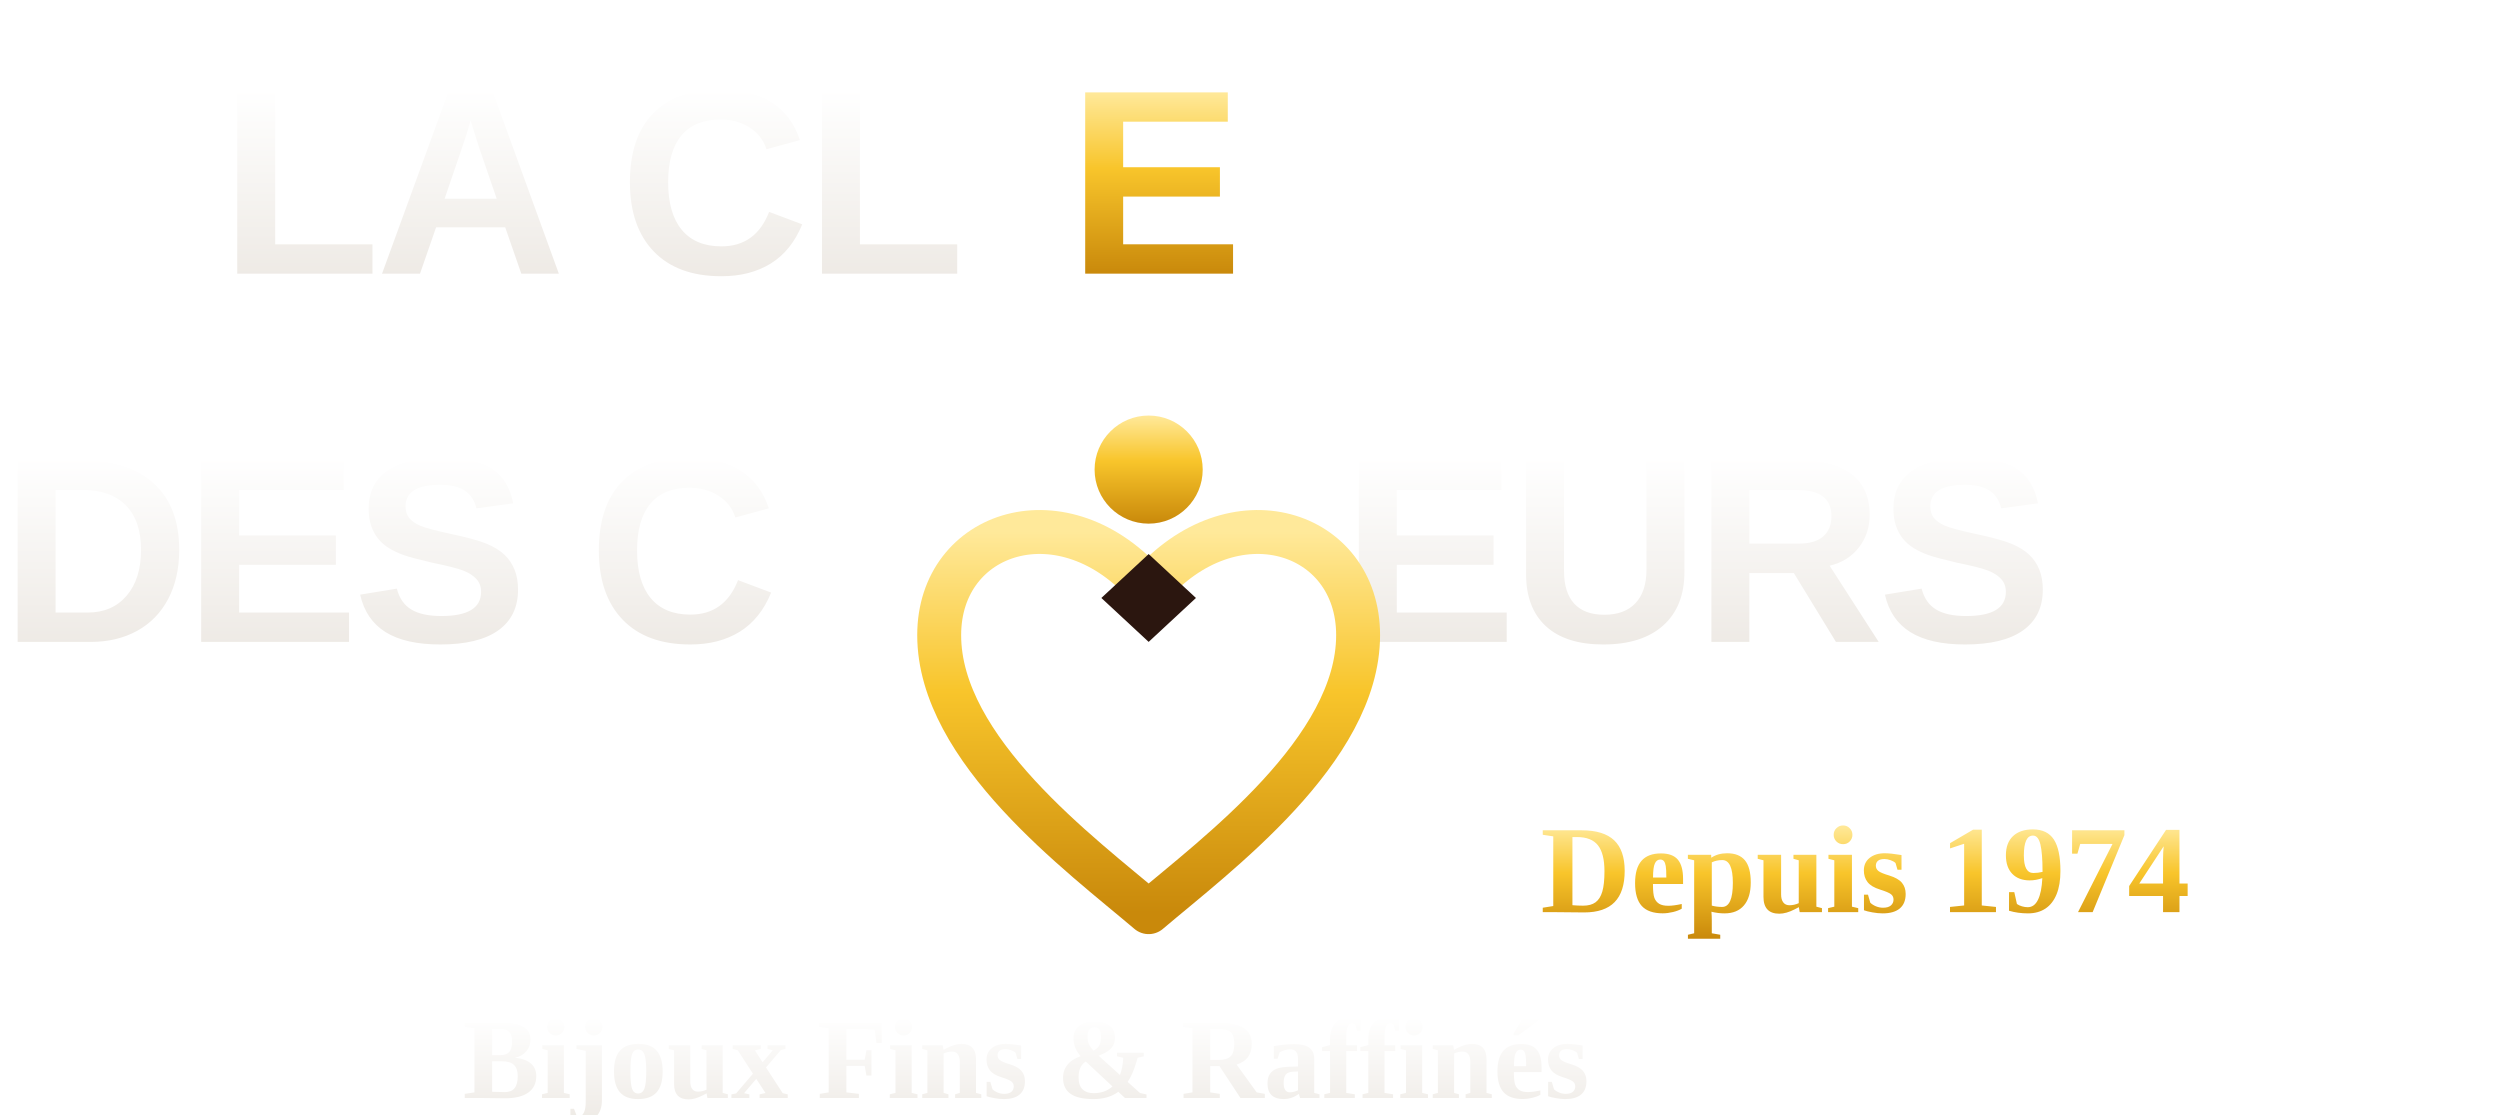
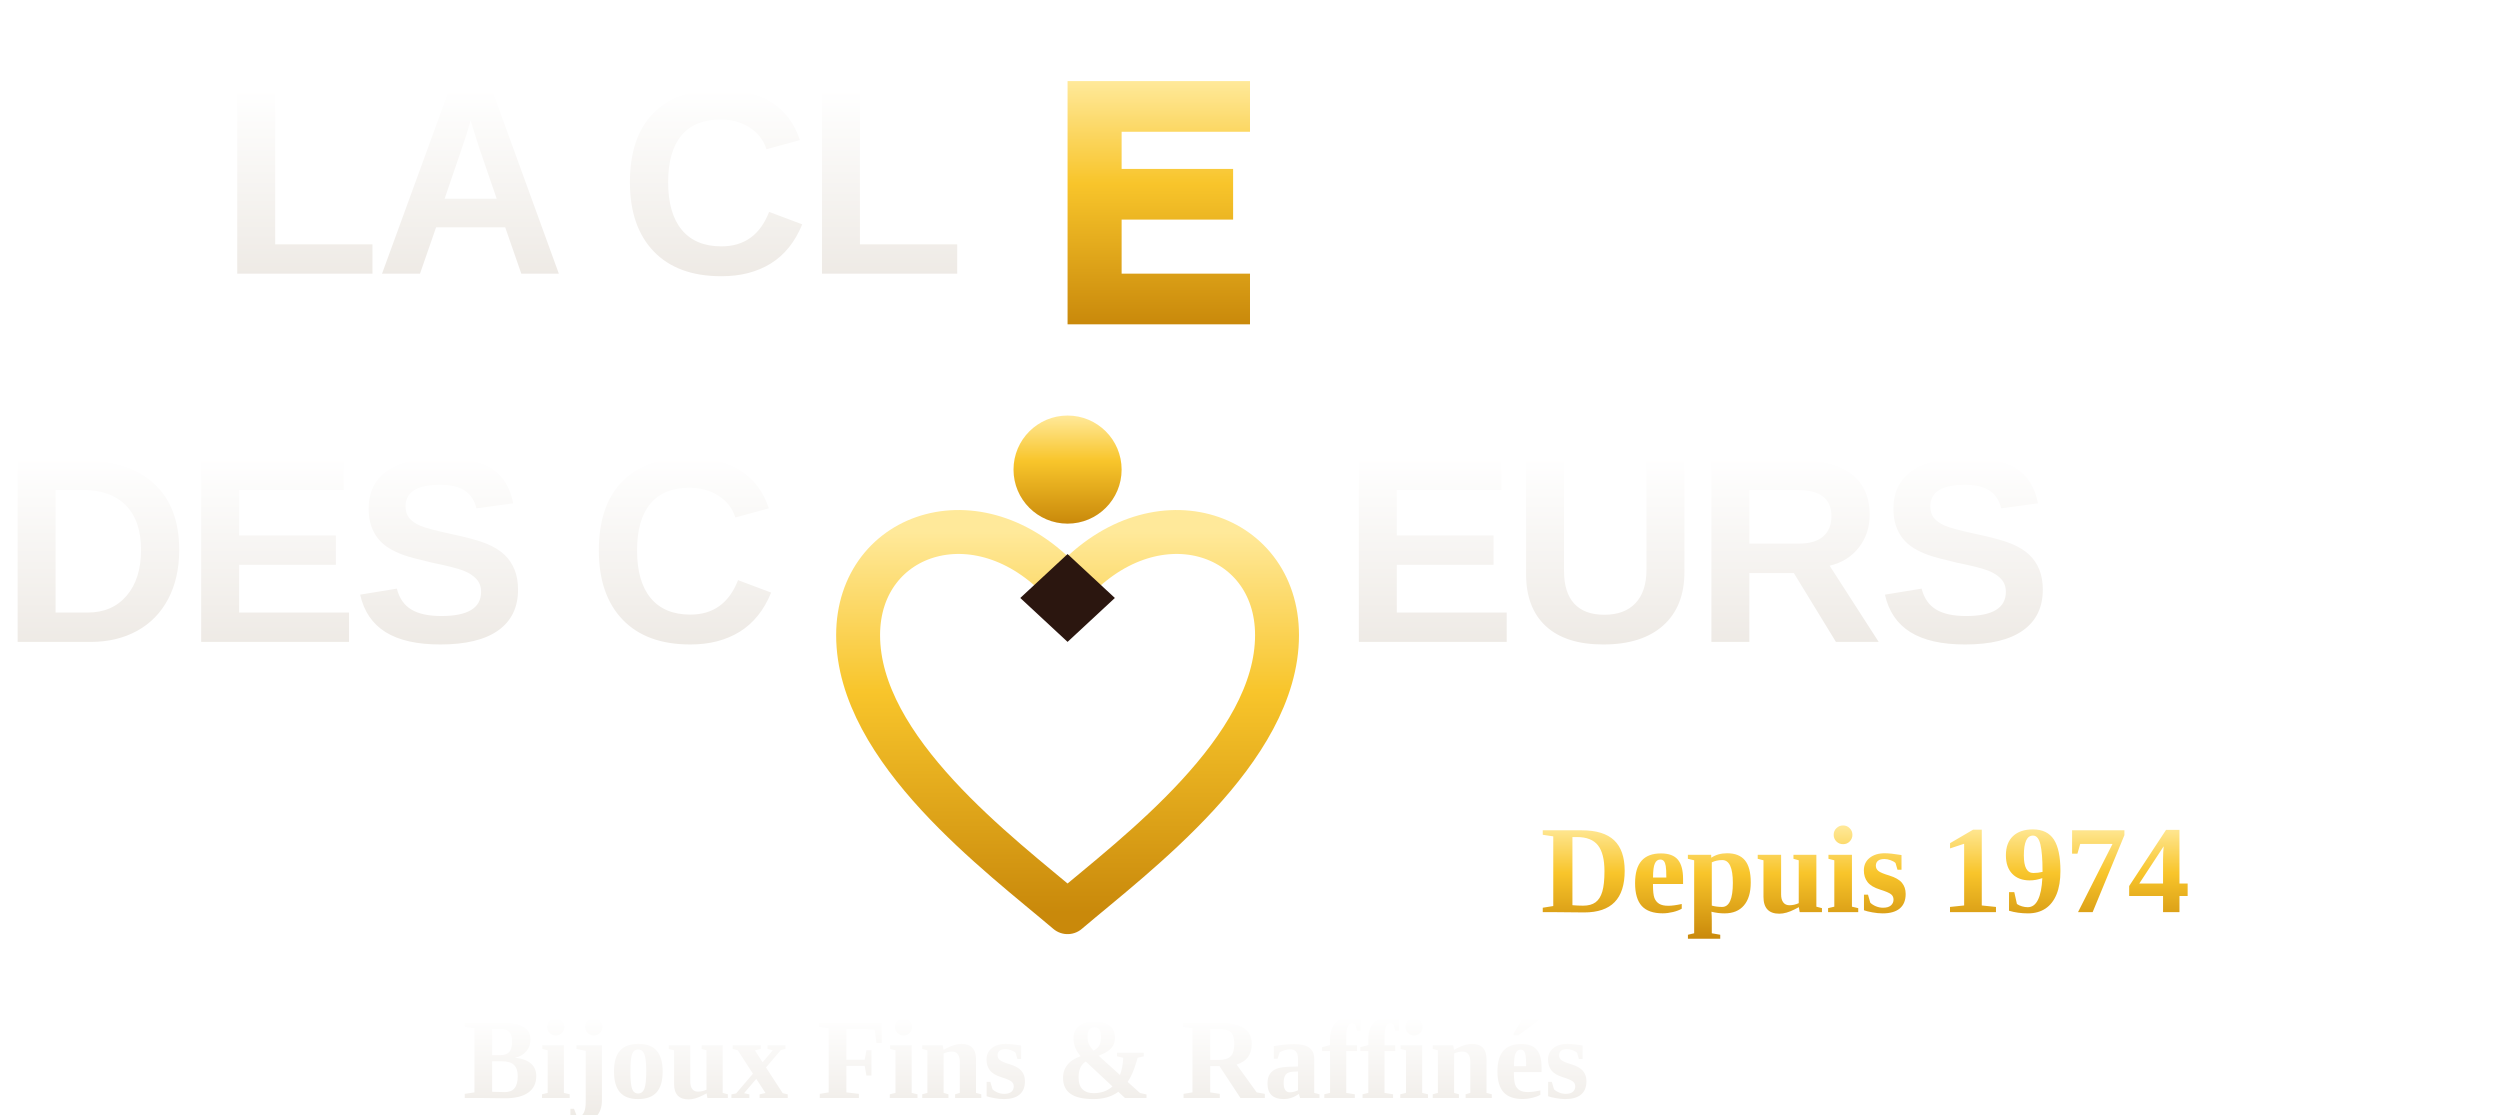
<svg xmlns="http://www.w3.org/2000/svg" viewBox="0 0 740 330" role="img" aria-labelledby="logoTitle">
  <defs>
    <linearGradient id="gold" x1="0" y1="0" x2="0" y2="1">
      <stop offset="0" stop-color="#ffe99a" />
      <stop offset=".42" stop-color="#f8c52b" />
      <stop offset="1" stop-color="#c9890b" />
    </linearGradient>
    <linearGradient id="white" x1="0" y1="0" x2="0" y2="1">
      <stop offset="0" stop-color="#fff" />
      <stop offset="1" stop-color="#eeeae5" />
    </linearGradient>
  </defs>
  <g font-family="Arial, Helvetica, sans-serif" font-weight="800" fill="url(#white)">
    <text x="65" y="81" font-size="78" letter-spacing="-1.5">LA CL</text>
-     <text x="316" y="81" font-size="78" letter-spacing="-1.5" fill="url(#gold)">E</text>
    <text x="0" y="190" font-size="78" letter-spacing="-2">DES C</text>
    <text x="397" y="190" font-size="78" letter-spacing="-2">EURS</text>
  </g>
-   <path d="M340 82 V136" stroke="url(#gold)" stroke-width="16" stroke-linecap="butt" />
-   <circle cx="340" cy="139" r="16" fill="url(#gold)" />
-   <path d="M340 270  C320 253 278 222 278 188  C278 157 315 145 340 174  C365 145 402 157 402 188  C402 222 360 253 340 270Z" fill="none" stroke="url(#gold)" stroke-width="13" stroke-linejoin="round" />
-   <path d="M340 164 L326 177 L340 190 L354 177Z" fill="#2b160f" />
+   <path d="M316 24 H370 V39 H332 V50 H365 V65 H332 V81 H370 V96 H316 Z" fill="url(#gold)" />
+   <path d="M316 81 V136" stroke="url(#gold)" stroke-width="16" stroke-linecap="butt" />
+   <circle cx="316" cy="139" r="16" fill="url(#gold)" />
+   <path d="M316 270 C296 253 254 222 254 188 C254 157 291 145 316 174 C341 145 378 157 378 188 C378 222 336 253 316 270Z" fill="none" stroke="url(#gold)" stroke-width="13" stroke-linejoin="round" />
+   <path d="M316 164 L302 177 L316 190 L330 177Z" fill="#2b160f" />
  <text x="456" y="270" font-family="Georgia, 'Times New Roman', serif" font-size="37" font-weight="700" fill="url(#gold)">Depuis 1974</text>
  <path d="M0 313 H123 M617 313 H740" stroke="url(#gold)" stroke-width="6" />
  <text x="137" y="325" font-family="Georgia, 'Times New Roman', serif" font-size="34" font-weight="700" fill="url(#white)">Bijoux Fins &amp; Raffinés</text>
</svg>
